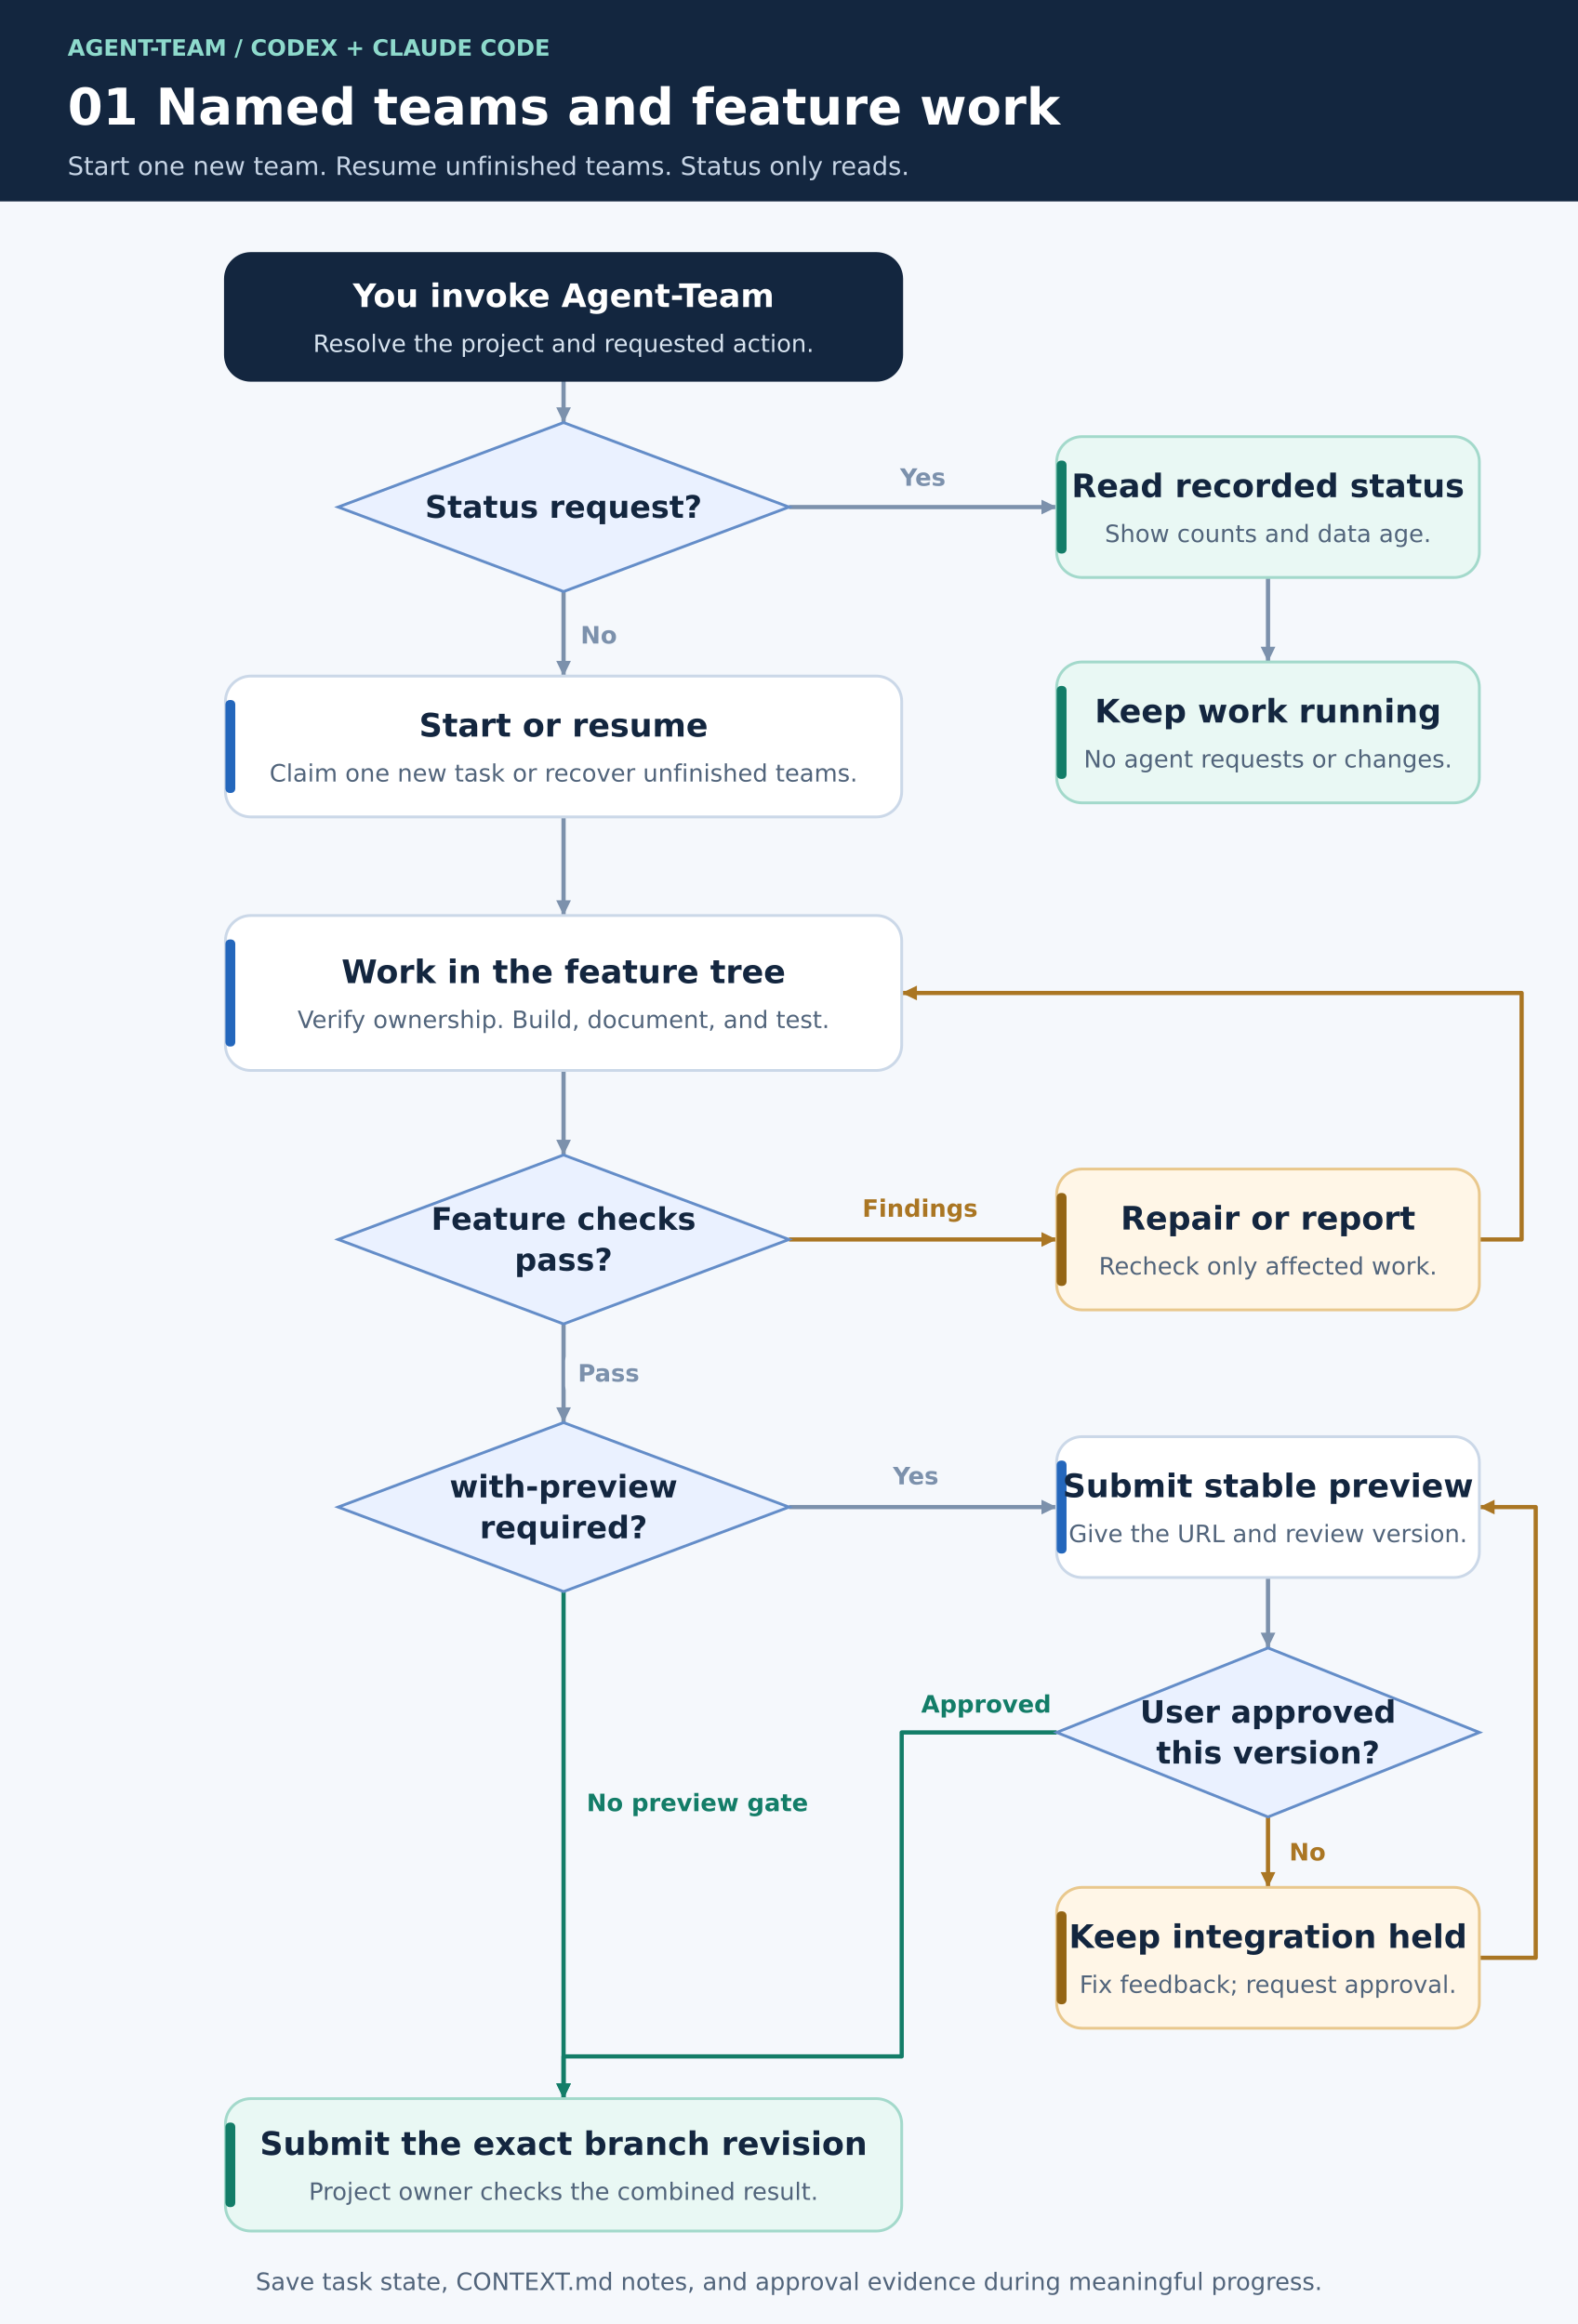
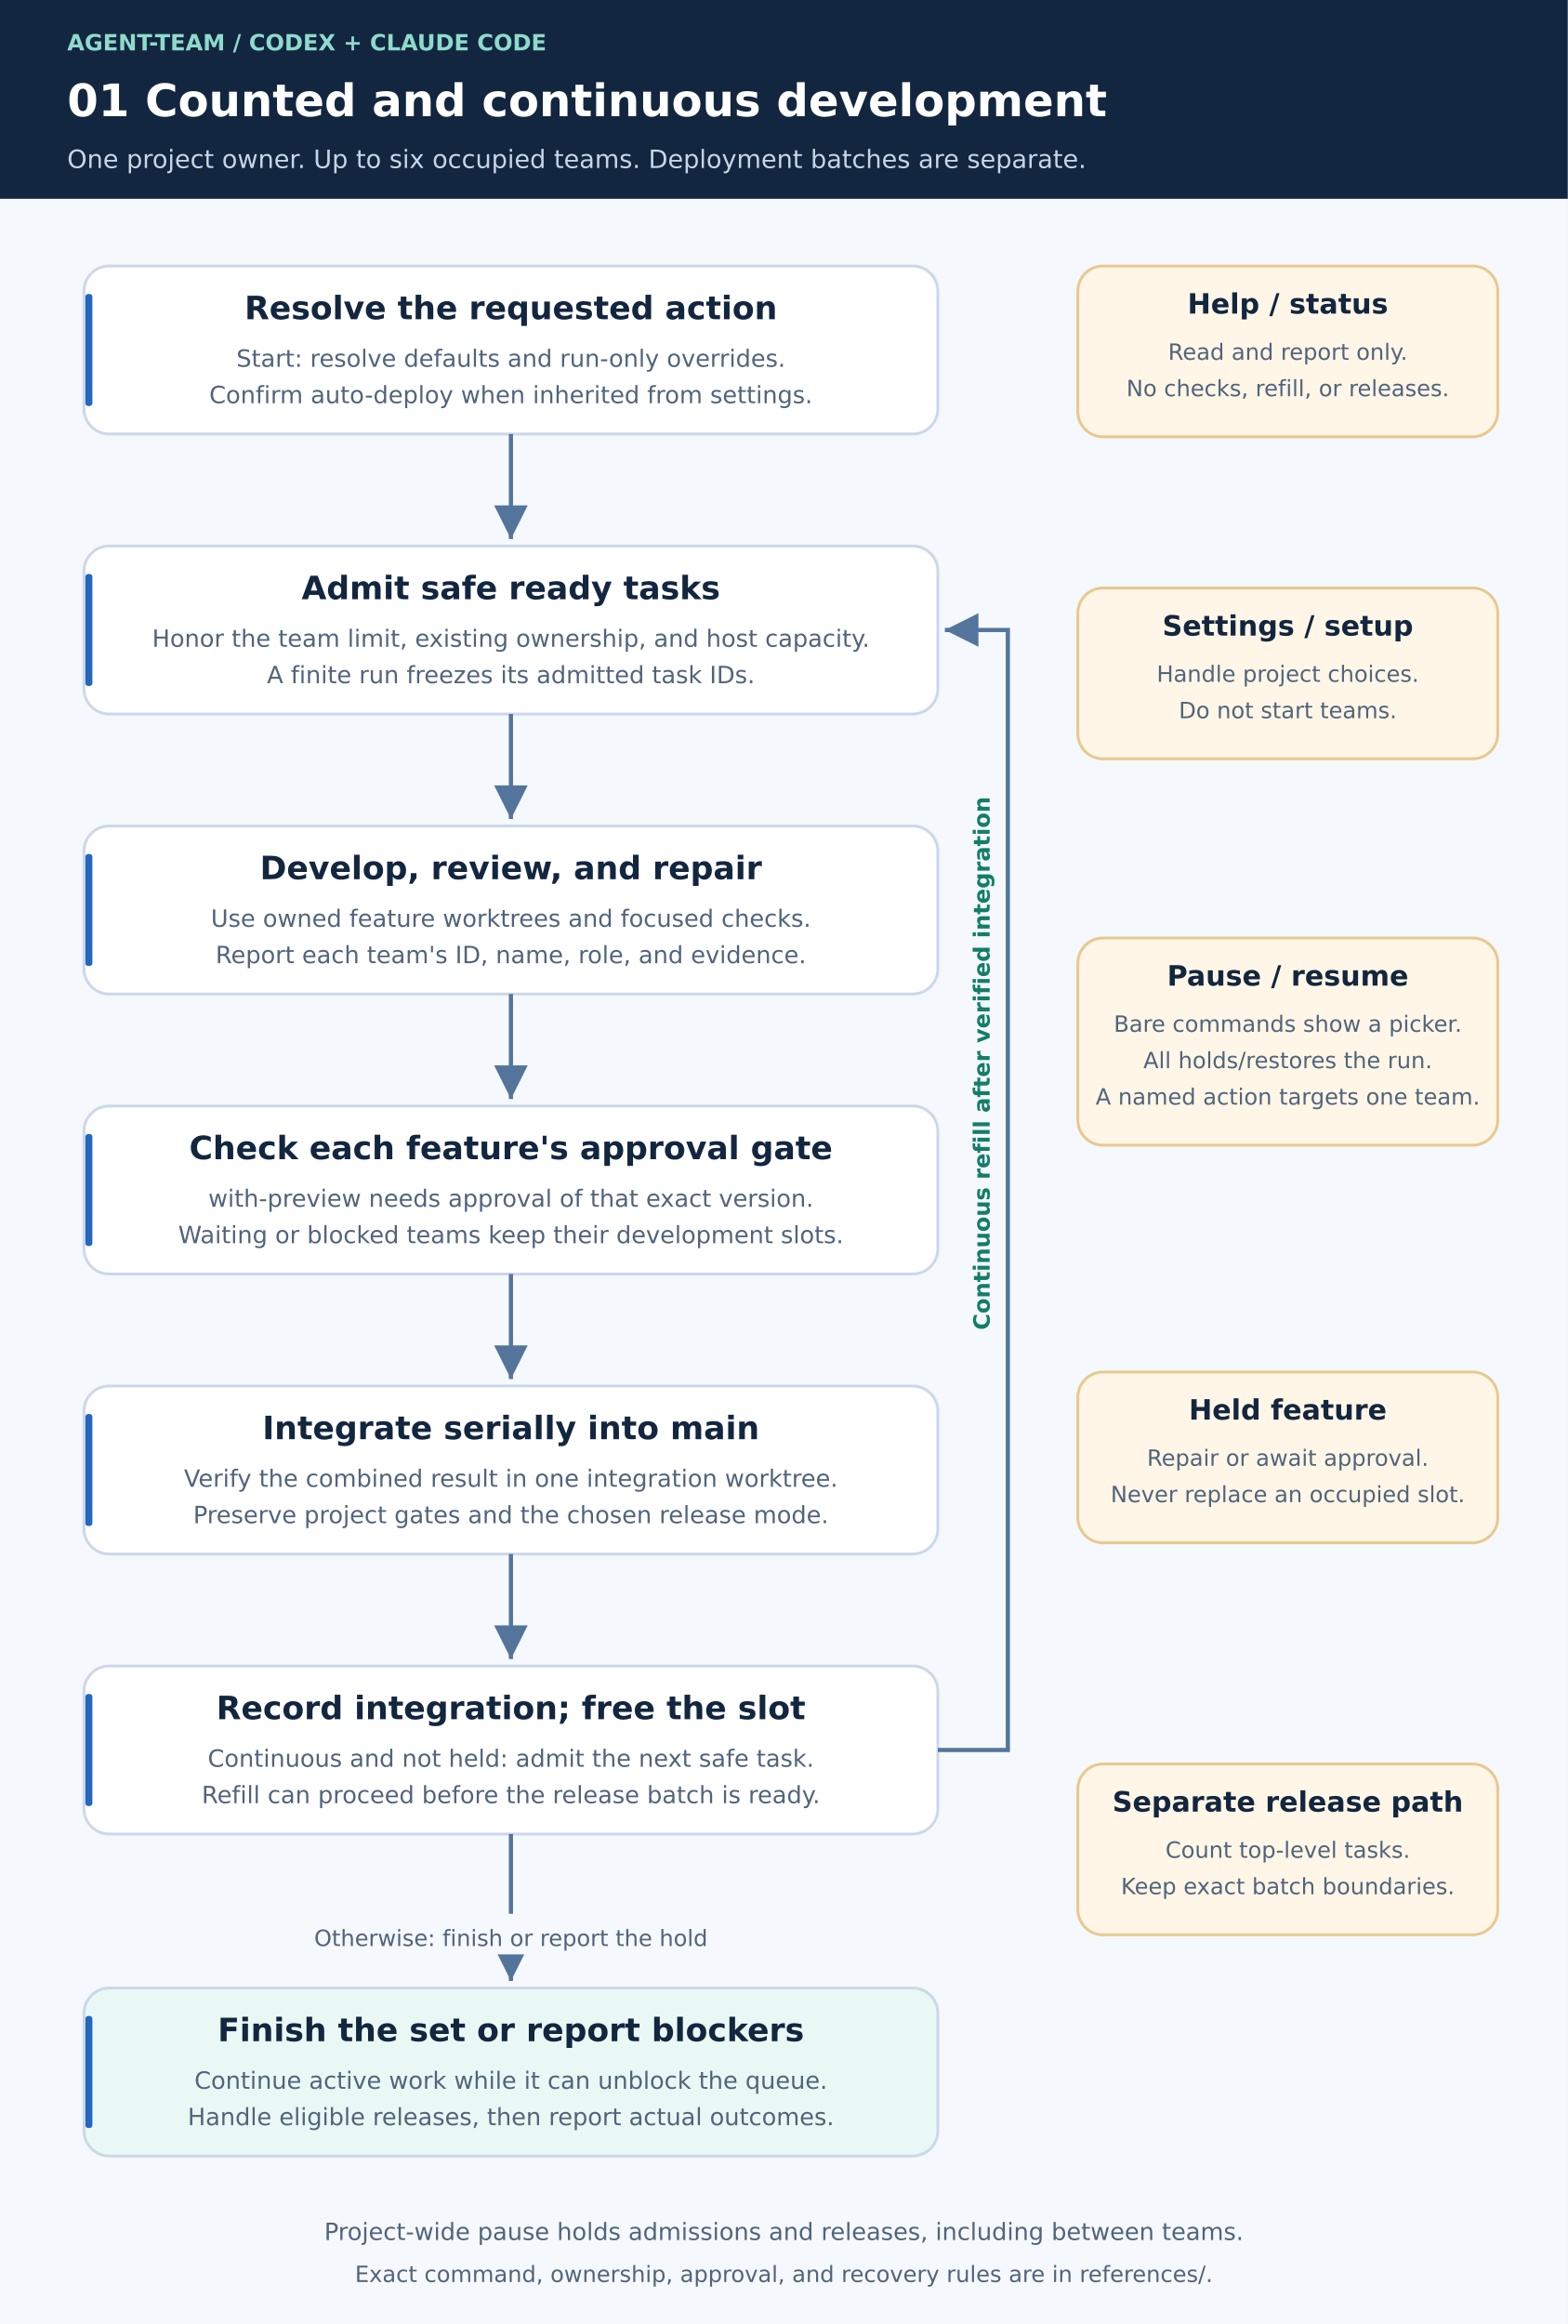
- <svg xmlns="http://www.w3.org/2000/svg" width="1120" height="1650" viewBox="0 0 1120 1650" role="img" aria-labelledby="title desc">
-   <rect width="1120" height="1650" fill="#F5F8FC" />
-   <rect x="0" y="0" width="1120" height="142" rx="0" fill="#13263F" stroke="#13263F" stroke-width="2" />
-   <text x="48" y="34" font-family="DejaVu Sans,Arial,sans-serif" font-size="16" font-weight="700" fill="#8EDACC" text-anchor="start" dominant-baseline="central">AGENT-TEAM  /  CODEX + CLAUDE CODE</text>
-   <text x="48" y="76" font-family="DejaVu Sans,Arial,sans-serif" font-size="36" font-weight="700" fill="#FFFFFF" text-anchor="start" dominant-baseline="central">01  Named teams and feature work</text>
-   <text x="48" y="118" font-family="DejaVu Sans,Arial,sans-serif" font-size="18" font-weight="400" fill="#C7D5E6" text-anchor="start" dominant-baseline="central">Start one new team. Resume unfinished teams. Status only reads.</text>
-   <polyline points="400,270 400,300" fill="none" stroke="#7C91AC" stroke-width="3" stroke-linejoin="round" />
-   <polygon points="400,300 394.78,289.195 405.22,289.195" fill="#7C91AC" />
-   <polyline points="560,360 750,360" fill="none" stroke="#7C91AC" stroke-width="3" stroke-linejoin="round" />
-   <polygon points="750,360 739.195,365.22 739.195,354.78" fill="#7C91AC" />
-   <rect x="630.797" y="325" width="48.406" height="28" rx="5" fill="#F5F8FC" stroke="#F5F8FC" stroke-width="2" />
-   <text x="655" y="339" font-family="DejaVu Sans,Arial,sans-serif" font-size="17" font-weight="700" fill="#7C91AC" text-anchor="middle" dominant-baseline="central">Yes</text>
-   <polyline points="900,410 900,470" fill="none" stroke="#7C91AC" stroke-width="3" stroke-linejoin="round" />
-   <polygon points="900,470 894.78,459.195 905.22,459.195" fill="#7C91AC" />
-   <polyline points="400,420 400,480" fill="none" stroke="#7C91AC" stroke-width="3" stroke-linejoin="round" />
-   <polygon points="400,480 394.78,469.195 405.22,469.195" fill="#7C91AC" />
-   <rect x="404.047" y="437" width="41.906" height="28" rx="5" fill="#F5F8FC" stroke="#F5F8FC" stroke-width="2" />
-   <text x="425" y="451" font-family="DejaVu Sans,Arial,sans-serif" font-size="17" font-weight="700" fill="#7C91AC" text-anchor="middle" dominant-baseline="central">No</text>
-   <polyline points="400,580 400,650" fill="none" stroke="#7C91AC" stroke-width="3" stroke-linejoin="round" />
-   <polygon points="400,650 394.78,639.195 405.22,639.195" fill="#7C91AC" />
-   <polyline points="400,760 400,820" fill="none" stroke="#7C91AC" stroke-width="3" stroke-linejoin="round" />
-   <polygon points="400,820 394.78,809.195 405.22,809.195" fill="#7C91AC" />
-   <polyline points="560,880 750,880" fill="none" stroke="#AA7623" stroke-width="3" stroke-linejoin="round" />
-   <polygon points="750,880 739.195,885.22 739.195,874.78" fill="#AA7623" />
-   <rect x="604.023" y="844" width="97.953" height="28" rx="5" fill="#F5F8FC" stroke="#F5F8FC" stroke-width="2" />
-   <text x="653" y="858" font-family="DejaVu Sans,Arial,sans-serif" font-size="17" font-weight="700" fill="#AA7623" text-anchor="middle" dominant-baseline="central">Findings</text>
-   <polyline points="1050,880 1080,880 1080,705 640,705" fill="none" stroke="#AA7623" stroke-width="3" stroke-linejoin="round" />
-   <polygon points="640,705 650.805,699.78 650.805,710.22" fill="#AA7623" />
-   <polyline points="400,940 400,1010" fill="none" stroke="#7C91AC" stroke-width="3" stroke-linejoin="round" />
-   <polygon points="400,1010 394.78,999.195 405.22,999.195" fill="#7C91AC" />
-   <rect x="402.141" y="961" width="59.719" height="28" rx="5" fill="#F5F8FC" stroke="#F5F8FC" stroke-width="2" />
-   <text x="432" y="975" font-family="DejaVu Sans,Arial,sans-serif" font-size="17" font-weight="700" fill="#7C91AC" text-anchor="middle" dominant-baseline="central">Pass</text>
-   <polyline points="560,1070 750,1070" fill="none" stroke="#7C91AC" stroke-width="3" stroke-linejoin="round" />
-   <polygon points="750,1070 739.195,1075.22 739.195,1064.78" fill="#7C91AC" />
-   <rect x="625.797" y="1034" width="48.406" height="28" rx="5" fill="#F5F8FC" stroke="#F5F8FC" stroke-width="2" />
-   <text x="650" y="1048" font-family="DejaVu Sans,Arial,sans-serif" font-size="17" font-weight="700" fill="#7C91AC" text-anchor="middle" dominant-baseline="central">Yes</text>
-   <polyline points="900,1120 900,1170" fill="none" stroke="#7C91AC" stroke-width="3" stroke-linejoin="round" />
-   <polygon points="900,1170 894.78,1159.195 905.22,1159.195" fill="#7C91AC" />
-   <polyline points="900,1290 900,1340" fill="none" stroke="#AA7623" stroke-width="3" stroke-linejoin="round" />
-   <polygon points="900,1340 894.78,1329.195 905.22,1329.195" fill="#AA7623" />
-   <rect x="907.047" y="1301" width="41.906" height="28" rx="5" fill="#F5F8FC" stroke="#F5F8FC" stroke-width="2" />
-   <text x="928" y="1315" font-family="DejaVu Sans,Arial,sans-serif" font-size="17" font-weight="700" fill="#AA7623" text-anchor="middle" dominant-baseline="central">No</text>
-   <polyline points="1050,1390 1090,1390 1090,1070 1050,1070" fill="none" stroke="#AA7623" stroke-width="3" stroke-linejoin="round" />
-   <polygon points="1050,1070 1060.805,1064.78 1060.805,1075.22" fill="#AA7623" />
-   <polyline points="750,1230 640,1230 640,1460 400,1460 400,1490" fill="none" stroke="#137D68" stroke-width="3" stroke-linejoin="round" />
-   <polygon points="400,1490 394.78,1479.195 405.22,1479.195" fill="#137D68" />
-   <rect x="645.828" y="1196" width="108.344" height="28" rx="5" fill="#F5F8FC" stroke="#F5F8FC" stroke-width="2" />
-   <text x="700" y="1210" font-family="DejaVu Sans,Arial,sans-serif" font-size="17" font-weight="700" fill="#137D68" text-anchor="middle" dominant-baseline="central">Approved</text>
-   <polyline points="400,1130 400,1490" fill="none" stroke="#137D68" stroke-width="3" stroke-linejoin="round" />
-   <polygon points="400,1490 394.78,1479.195 405.22,1479.195" fill="#137D68" />
-   <rect x="408.359" y="1266" width="173.281" height="28" rx="5" fill="#F5F8FC" stroke="#F5F8FC" stroke-width="2" />
-   <text x="495" y="1280" font-family="DejaVu Sans,Arial,sans-serif" font-size="17" font-weight="700" fill="#137D68" text-anchor="middle" dominant-baseline="central">No preview gate</text>
-   <rect x="160" y="180" width="480" height="90" rx="18" fill="#13263F" stroke="#13263F" stroke-width="2" />
-   <text x="400.0" y="210.0" font-family="DejaVu Sans,Arial,sans-serif" font-size="23" font-weight="700" fill="#FFFFFF" text-anchor="middle" dominant-baseline="central">You invoke Agent-Team</text>
-   <text x="400.0" y="244.0" font-family="DejaVu Sans,Arial,sans-serif" font-size="17" font-weight="400" fill="#D7E3EF" text-anchor="middle" dominant-baseline="central">Resolve the project and requested action.</text>
-   <polygon points="400,300.0 560.0,360 400,420.0 240.0,360" fill="#EAF1FF" stroke="#648DC8" stroke-width="2" />
-   <text x="400" y="360.0" font-family="DejaVu Sans,Arial,sans-serif" font-size="22" font-weight="700" fill="#13263F" text-anchor="middle" dominant-baseline="central">Status request?</text>
-   <rect x="750" y="310" width="300" height="100" rx="18" fill="#E9F8F4" stroke="#A3D9CB" stroke-width="2" />
-   <rect x="751" y="328" width="5" height="64" rx="2" fill="#137D68" stroke="#137D68" stroke-width="2" />
-   <text x="900.0" y="345.0" font-family="DejaVu Sans,Arial,sans-serif" font-size="23" font-weight="700" fill="#13263F" text-anchor="middle" dominant-baseline="central">Read recorded status</text>
-   <text x="900.0" y="379.0" font-family="DejaVu Sans,Arial,sans-serif" font-size="17" font-weight="400" fill="#51647B" text-anchor="middle" dominant-baseline="central">Show counts and data age.</text>
-   <rect x="750" y="470" width="300" height="100" rx="18" fill="#E9F8F4" stroke="#A3D9CB" stroke-width="2" />
-   <rect x="751" y="488" width="5" height="64" rx="2" fill="#137D68" stroke="#137D68" stroke-width="2" />
-   <text x="900.0" y="505.0" font-family="DejaVu Sans,Arial,sans-serif" font-size="23" font-weight="700" fill="#13263F" text-anchor="middle" dominant-baseline="central">Keep work running</text>
-   <text x="900.0" y="539.0" font-family="DejaVu Sans,Arial,sans-serif" font-size="17" font-weight="400" fill="#51647B" text-anchor="middle" dominant-baseline="central">No agent requests or changes.</text>
-   <rect x="160" y="480" width="480" height="100" rx="18" fill="#FFFFFF" stroke="#CBD8E8" stroke-width="2" />
-   <rect x="161" y="498" width="5" height="64" rx="2" fill="#2467BC" stroke="#2467BC" stroke-width="2" />
-   <text x="400.0" y="515.0" font-family="DejaVu Sans,Arial,sans-serif" font-size="23" font-weight="700" fill="#13263F" text-anchor="middle" dominant-baseline="central">Start or resume</text>
-   <text x="400.0" y="549.0" font-family="DejaVu Sans,Arial,sans-serif" font-size="17" font-weight="400" fill="#51647B" text-anchor="middle" dominant-baseline="central">Claim one new task or recover unfinished teams.</text>
-   <rect x="160" y="650" width="480" height="110" rx="18" fill="#FFFFFF" stroke="#CBD8E8" stroke-width="2" />
-   <rect x="161" y="668" width="5" height="74" rx="2" fill="#2467BC" stroke="#2467BC" stroke-width="2" />
-   <text x="400.0" y="690.0" font-family="DejaVu Sans,Arial,sans-serif" font-size="23" font-weight="700" fill="#13263F" text-anchor="middle" dominant-baseline="central">Work in the feature tree</text>
-   <text x="400.0" y="724.0" font-family="DejaVu Sans,Arial,sans-serif" font-size="17" font-weight="400" fill="#51647B" text-anchor="middle" dominant-baseline="central">Verify ownership. Build, document, and test.</text>
-   <polygon points="400,820.0 560.0,880 400,940.0 240.0,880" fill="#EAF1FF" stroke="#648DC8" stroke-width="2" />
-   <text x="400" y="865.5" font-family="DejaVu Sans,Arial,sans-serif" font-size="22" font-weight="700" fill="#13263F" text-anchor="middle" dominant-baseline="central">Feature checks</text>
-   <text x="400" y="894.5" font-family="DejaVu Sans,Arial,sans-serif" font-size="22" font-weight="700" fill="#13263F" text-anchor="middle" dominant-baseline="central">pass?</text>
-   <rect x="750" y="830" width="300" height="100" rx="18" fill="#FFF6E7" stroke="#E9C88D" stroke-width="2" />
-   <rect x="751" y="848" width="5" height="64" rx="2" fill="#946515" stroke="#946515" stroke-width="2" />
-   <text x="900.0" y="865.0" font-family="DejaVu Sans,Arial,sans-serif" font-size="23" font-weight="700" fill="#13263F" text-anchor="middle" dominant-baseline="central">Repair or report</text>
-   <text x="900.0" y="899.0" font-family="DejaVu Sans,Arial,sans-serif" font-size="17" font-weight="400" fill="#51647B" text-anchor="middle" dominant-baseline="central">Recheck only affected work.</text>
-   <polygon points="400,1010.0 560.0,1070 400,1130.0 240.0,1070" fill="#EAF1FF" stroke="#648DC8" stroke-width="2" />
-   <text x="400" y="1055.5" font-family="DejaVu Sans,Arial,sans-serif" font-size="22" font-weight="700" fill="#13263F" text-anchor="middle" dominant-baseline="central">with-preview</text>
-   <text x="400" y="1084.5" font-family="DejaVu Sans,Arial,sans-serif" font-size="22" font-weight="700" fill="#13263F" text-anchor="middle" dominant-baseline="central">required?</text>
-   <rect x="750" y="1020" width="300" height="100" rx="18" fill="#FFFFFF" stroke="#CBD8E8" stroke-width="2" />
-   <rect x="751" y="1038" width="5" height="64" rx="2" fill="#2467BC" stroke="#2467BC" stroke-width="2" />
-   <text x="900.0" y="1055.0" font-family="DejaVu Sans,Arial,sans-serif" font-size="23" font-weight="700" fill="#13263F" text-anchor="middle" dominant-baseline="central">Submit stable preview</text>
-   <text x="900.0" y="1089.0" font-family="DejaVu Sans,Arial,sans-serif" font-size="17" font-weight="400" fill="#51647B" text-anchor="middle" dominant-baseline="central">Give the URL and review version.</text>
-   <polygon points="900,1170.0 1050.0,1230 900,1290.0 750.0,1230" fill="#EAF1FF" stroke="#648DC8" stroke-width="2" />
-   <text x="900" y="1215.5" font-family="DejaVu Sans,Arial,sans-serif" font-size="22" font-weight="700" fill="#13263F" text-anchor="middle" dominant-baseline="central">User approved</text>
-   <text x="900" y="1244.5" font-family="DejaVu Sans,Arial,sans-serif" font-size="22" font-weight="700" fill="#13263F" text-anchor="middle" dominant-baseline="central">this version?</text>
-   <rect x="750" y="1340" width="300" height="100" rx="18" fill="#FFF6E7" stroke="#E9C88D" stroke-width="2" />
-   <rect x="751" y="1358" width="5" height="64" rx="2" fill="#946515" stroke="#946515" stroke-width="2" />
-   <text x="900.0" y="1375.0" font-family="DejaVu Sans,Arial,sans-serif" font-size="23" font-weight="700" fill="#13263F" text-anchor="middle" dominant-baseline="central">Keep integration held</text>
-   <text x="900.0" y="1409.0" font-family="DejaVu Sans,Arial,sans-serif" font-size="17" font-weight="400" fill="#51647B" text-anchor="middle" dominant-baseline="central">Fix feedback; request approval.</text>
-   <rect x="160" y="1490" width="480" height="94" rx="18" fill="#E9F8F4" stroke="#A3D9CB" stroke-width="2" />
-   <rect x="161" y="1508" width="5" height="58" rx="2" fill="#137D68" stroke="#137D68" stroke-width="2" />
-   <text x="400.0" y="1522.0" font-family="DejaVu Sans,Arial,sans-serif" font-size="23" font-weight="700" fill="#13263F" text-anchor="middle" dominant-baseline="central">Submit the exact branch revision</text>
-   <text x="400.0" y="1556.0" font-family="DejaVu Sans,Arial,sans-serif" font-size="17" font-weight="400" fill="#51647B" text-anchor="middle" dominant-baseline="central">Project owner checks the combined result.</text>
-   <text x="560" y="1620" font-family="DejaVu Sans,Arial,sans-serif" font-size="17" font-weight="400" fill="#51647B" text-anchor="middle" dominant-baseline="central">Save task state, CONTEXT.md notes, and approval evidence during meaningful progress.</text>
+ <svg xmlns="http://www.w3.org/2000/svg" width="1120" height="1660" viewBox="0 0 1120 1660" role="img" aria-labelledby="title desc">
+   <defs>
+     <marker id="arrow" markerWidth="10" markerHeight="10" refX="8" refY="4" orient="auto">
+       <path d="M0 0 L8 4 L0 8Z" fill="#54759B" />
+     </marker>
+   </defs>
+   <rect width="1120" height="1660" fill="#F5F8FC" />
+   <rect width="1120" height="142" fill="#13263F" />
+   <g font-family="DejaVu Sans,Arial,sans-serif">
+     <text x="48" y="36" font-size="16" font-weight="700" fill="#8EDACC">AGENT-TEAM / CODEX + CLAUDE CODE</text>
+     <text x="48" y="83" font-size="32" font-weight="700" fill="white">01  Counted and continuous development</text>
+     <text x="48" y="120" font-size="18" fill="#C7D5E6">One project owner. Up to six occupied teams. Deployment batches are separate.</text>
+     <rect x="60" y="190" width="610" height="120" rx="18" fill="#FFFFFF" stroke="#CBD8E8" stroke-width="2" />
+     <rect x="61" y="210" width="5" height="80" rx="2" fill="#2467BC" />
+     <text x="365" y="228" text-anchor="middle" font-size="23" font-weight="700" fill="#13263F">Resolve the requested action</text>
+     <text x="365" y="262" text-anchor="middle" font-size="17" font-weight="400" fill="#51647B">Start: resolve defaults and run-only overrides.</text>
+     <text x="365" y="288" text-anchor="middle" font-size="17" font-weight="400" fill="#51647B">Confirm auto-deploy when inherited from settings.</text>
+     <path d="M365 310 V385" fill="none" stroke="#54759B" stroke-width="3" marker-end="url(#arrow)" />
+     <rect x="60" y="390" width="610" height="120" rx="18" fill="#FFFFFF" stroke="#CBD8E8" stroke-width="2" />
+     <rect x="61" y="410" width="5" height="80" rx="2" fill="#2467BC" />
+     <text x="365" y="428" text-anchor="middle" font-size="23" font-weight="700" fill="#13263F">Admit safe ready tasks</text>
+     <text x="365" y="462" text-anchor="middle" font-size="17" font-weight="400" fill="#51647B">Honor the team limit, existing ownership, and host capacity.</text>
+     <text x="365" y="488" text-anchor="middle" font-size="17" font-weight="400" fill="#51647B">A finite run freezes its admitted task IDs.</text>
+     <path d="M365 510 V585" fill="none" stroke="#54759B" stroke-width="3" marker-end="url(#arrow)" />
+     <rect x="60" y="590" width="610" height="120" rx="18" fill="#FFFFFF" stroke="#CBD8E8" stroke-width="2" />
+     <rect x="61" y="610" width="5" height="80" rx="2" fill="#2467BC" />
+     <text x="365" y="628" text-anchor="middle" font-size="23" font-weight="700" fill="#13263F">Develop, review, and repair</text>
+     <text x="365" y="662" text-anchor="middle" font-size="17" font-weight="400" fill="#51647B">Use owned feature worktrees and focused checks.</text>
+     <text x="365" y="688" text-anchor="middle" font-size="17" font-weight="400" fill="#51647B">Report each team's ID, name, role, and evidence.</text>
+     <path d="M365 710 V785" fill="none" stroke="#54759B" stroke-width="3" marker-end="url(#arrow)" />
+     <rect x="60" y="790" width="610" height="120" rx="18" fill="#FFFFFF" stroke="#CBD8E8" stroke-width="2" />
+     <rect x="61" y="810" width="5" height="80" rx="2" fill="#2467BC" />
+     <text x="365" y="828" text-anchor="middle" font-size="23" font-weight="700" fill="#13263F">Check each feature's approval gate</text>
+     <text x="365" y="862" text-anchor="middle" font-size="17" font-weight="400" fill="#51647B">with-preview needs approval of that exact version.</text>
+     <text x="365" y="888" text-anchor="middle" font-size="17" font-weight="400" fill="#51647B">Waiting or blocked teams keep their development slots.</text>
+     <path d="M365 910 V985" fill="none" stroke="#54759B" stroke-width="3" marker-end="url(#arrow)" />
+     <rect x="60" y="990" width="610" height="120" rx="18" fill="#FFFFFF" stroke="#CBD8E8" stroke-width="2" />
+     <rect x="61" y="1010" width="5" height="80" rx="2" fill="#2467BC" />
+     <text x="365" y="1028" text-anchor="middle" font-size="23" font-weight="700" fill="#13263F">Integrate serially into main</text>
+     <text x="365" y="1062" text-anchor="middle" font-size="17" font-weight="400" fill="#51647B">Verify the combined result in one integration worktree.</text>
+     <text x="365" y="1088" text-anchor="middle" font-size="17" font-weight="400" fill="#51647B">Preserve project gates and the chosen release mode.</text>
+     <path d="M365 1110 V1185" fill="none" stroke="#54759B" stroke-width="3" marker-end="url(#arrow)" />
+     <rect x="60" y="1190" width="610" height="120" rx="18" fill="#FFFFFF" stroke="#CBD8E8" stroke-width="2" />
+     <rect x="61" y="1210" width="5" height="80" rx="2" fill="#2467BC" />
+     <text x="365" y="1228" text-anchor="middle" font-size="23" font-weight="700" fill="#13263F">Record integration; free the slot</text>
+     <text x="365" y="1262" text-anchor="middle" font-size="17" font-weight="400" fill="#51647B">Continuous and not held: admit the next safe task.</text>
+     <text x="365" y="1288" text-anchor="middle" font-size="17" font-weight="400" fill="#51647B">Refill can proceed before the release batch is ready.</text>
+     <path d="M365 1310 V1415" fill="none" stroke="#54759B" stroke-width="3" marker-end="url(#arrow)" />
+     <rect x="60" y="1420" width="610" height="120" rx="18" fill="#E9F8F4" stroke="#CBD8E8" stroke-width="2" />
+     <rect x="61" y="1440" width="5" height="80" rx="2" fill="#2467BC" />
+     <text x="365" y="1458" text-anchor="middle" font-size="23" font-weight="700" fill="#13263F">Finish the set or report blockers</text>
+     <text x="365" y="1492" text-anchor="middle" font-size="17" font-weight="400" fill="#51647B">Continue active work while it can unblock the queue.</text>
+     <text x="365" y="1518" text-anchor="middle" font-size="17" font-weight="400" fill="#51647B">Handle eligible releases, then report actual outcomes.</text>
+     <rect x="770" y="190" width="300" height="122" rx="18" fill="#FFF6E7" stroke="#E9C88D" stroke-width="2" />
+     <text x="920" y="224" text-anchor="middle" font-size="20" font-weight="700" fill="#13263F">Help / status</text>
+     <text x="920" y="257" text-anchor="middle" font-size="16" font-weight="400" fill="#51647B">Read and report only.</text>
+     <text x="920" y="283" text-anchor="middle" font-size="16" font-weight="400" fill="#51647B">No checks, refill, or releases.</text>
+     <rect x="770" y="420" width="300" height="122" rx="18" fill="#FFF6E7" stroke="#E9C88D" stroke-width="2" />
+     <text x="920" y="454" text-anchor="middle" font-size="20" font-weight="700" fill="#13263F">Settings / setup</text>
+     <text x="920" y="487" text-anchor="middle" font-size="16" font-weight="400" fill="#51647B">Handle project choices.</text>
+     <text x="920" y="513" text-anchor="middle" font-size="16" font-weight="400" fill="#51647B">Do not start teams.</text>
+     <rect x="770" y="670" width="300" height="148" rx="18" fill="#FFF6E7" stroke="#E9C88D" stroke-width="2" />
+     <text x="920" y="704" text-anchor="middle" font-size="20" font-weight="700" fill="#13263F">Pause / resume</text>
+     <text x="920" y="737" text-anchor="middle" font-size="16" font-weight="400" fill="#51647B">Bare commands show a picker.</text>
+     <text x="920" y="763" text-anchor="middle" font-size="16" font-weight="400" fill="#51647B">All holds/restores the run.</text>
+     <text x="920" y="789" text-anchor="middle" font-size="16" font-weight="400" fill="#51647B">A named action targets one team.</text>
+     <rect x="770" y="980" width="300" height="122" rx="18" fill="#FFF6E7" stroke="#E9C88D" stroke-width="2" />
+     <text x="920" y="1014" text-anchor="middle" font-size="20" font-weight="700" fill="#13263F">Held feature</text>
+     <text x="920" y="1047" text-anchor="middle" font-size="16" font-weight="400" fill="#51647B">Repair or await approval.</text>
+     <text x="920" y="1073" text-anchor="middle" font-size="16" font-weight="400" fill="#51647B">Never replace an occupied slot.</text>
+     <rect x="770" y="1260" width="300" height="122" rx="18" fill="#FFF6E7" stroke="#E9C88D" stroke-width="2" />
+     <text x="920" y="1294" text-anchor="middle" font-size="20" font-weight="700" fill="#13263F">Separate release path</text>
+     <text x="920" y="1327" text-anchor="middle" font-size="16" font-weight="400" fill="#51647B">Count top-level tasks.</text>
+     <text x="920" y="1353" text-anchor="middle" font-size="16" font-weight="400" fill="#51647B">Keep exact batch boundaries.</text>
+     <path d="M670 1250 H720 V450 H675" fill="none" stroke="#54759B" stroke-width="3" marker-end="url(#arrow)" />
+     <text x="707" y="950" transform="rotate(-90 707 950)" font-size="16" font-weight="700" fill="#137D68">Continuous refill after verified integration</text>
+     <rect x="150" y="1367" width="430" height="29" rx="4" fill="#F5F8FC" />
+     <text x="365" y="1390" text-anchor="middle" font-size="16" font-weight="400" fill="#51647B">Otherwise: finish or report the hold</text>
+     <text x="560" y="1600" text-anchor="middle" font-size="17" font-weight="400" fill="#51647B">Project-wide pause holds admissions and releases, including between teams.</text>
+     <text x="560" y="1630" text-anchor="middle" font-size="16" font-weight="400" fill="#51647B">Exact command, ownership, approval, and recovery rules are in references/.</text>
+   </g>
</svg>
